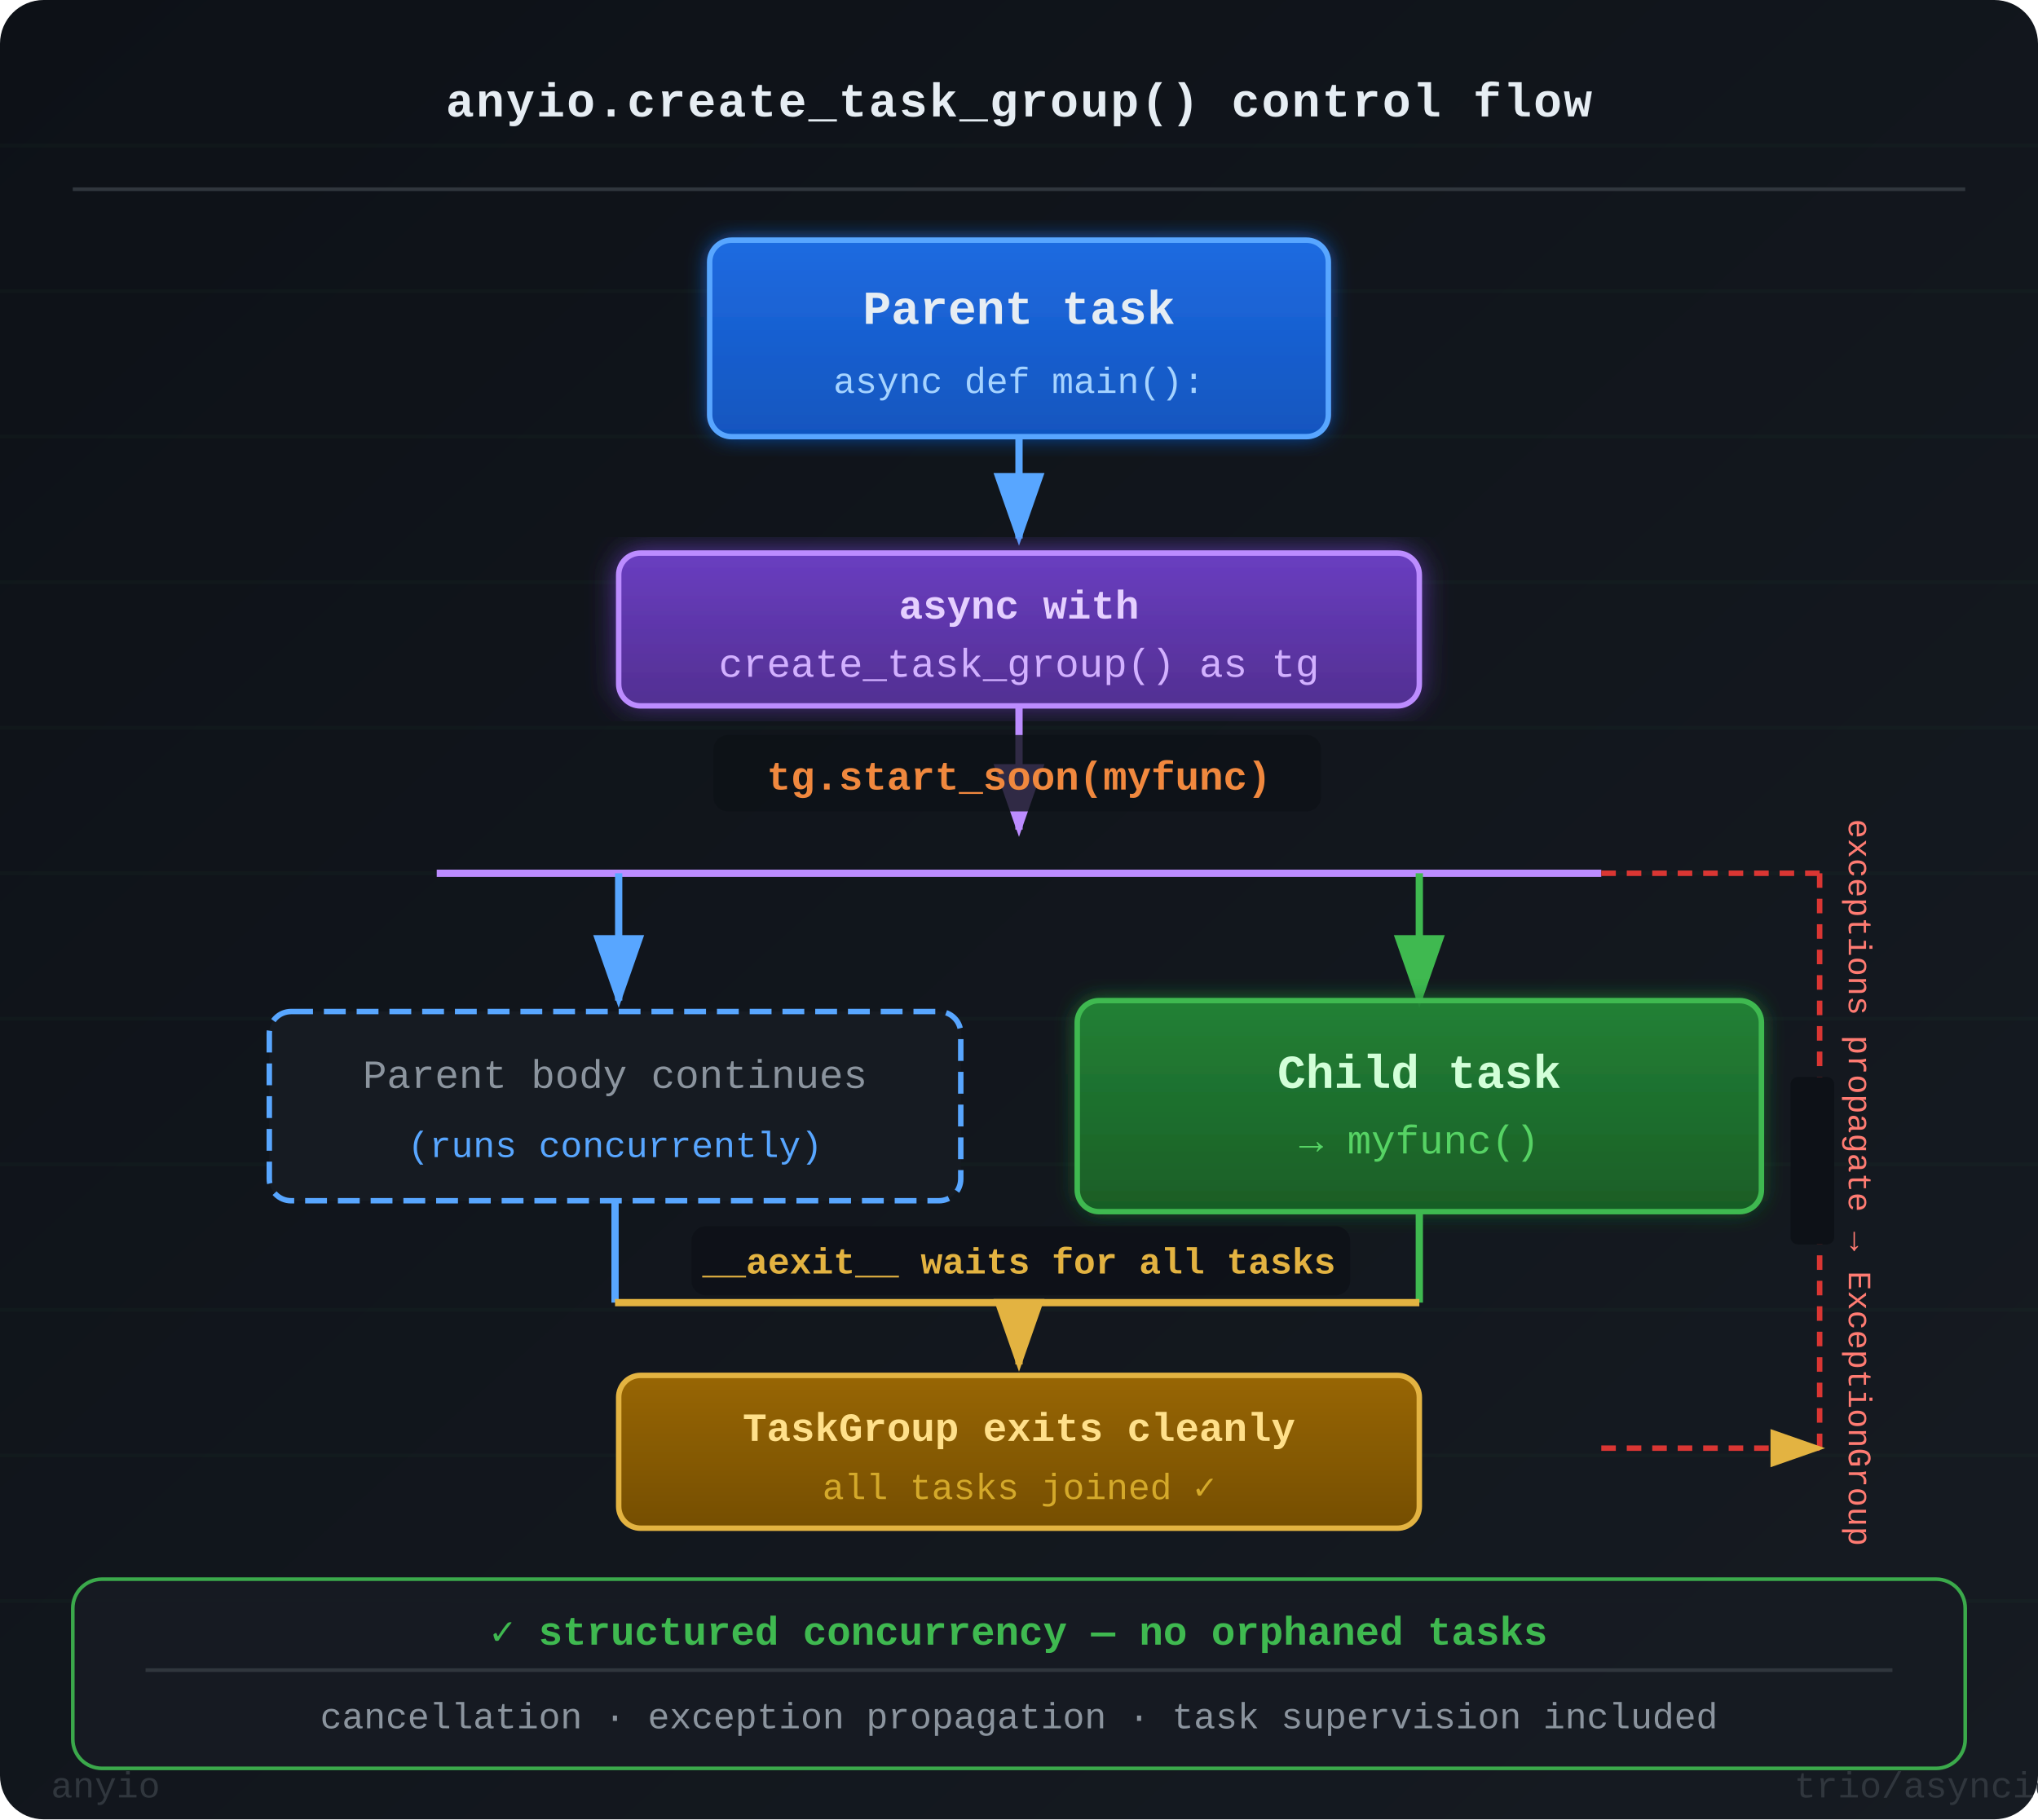
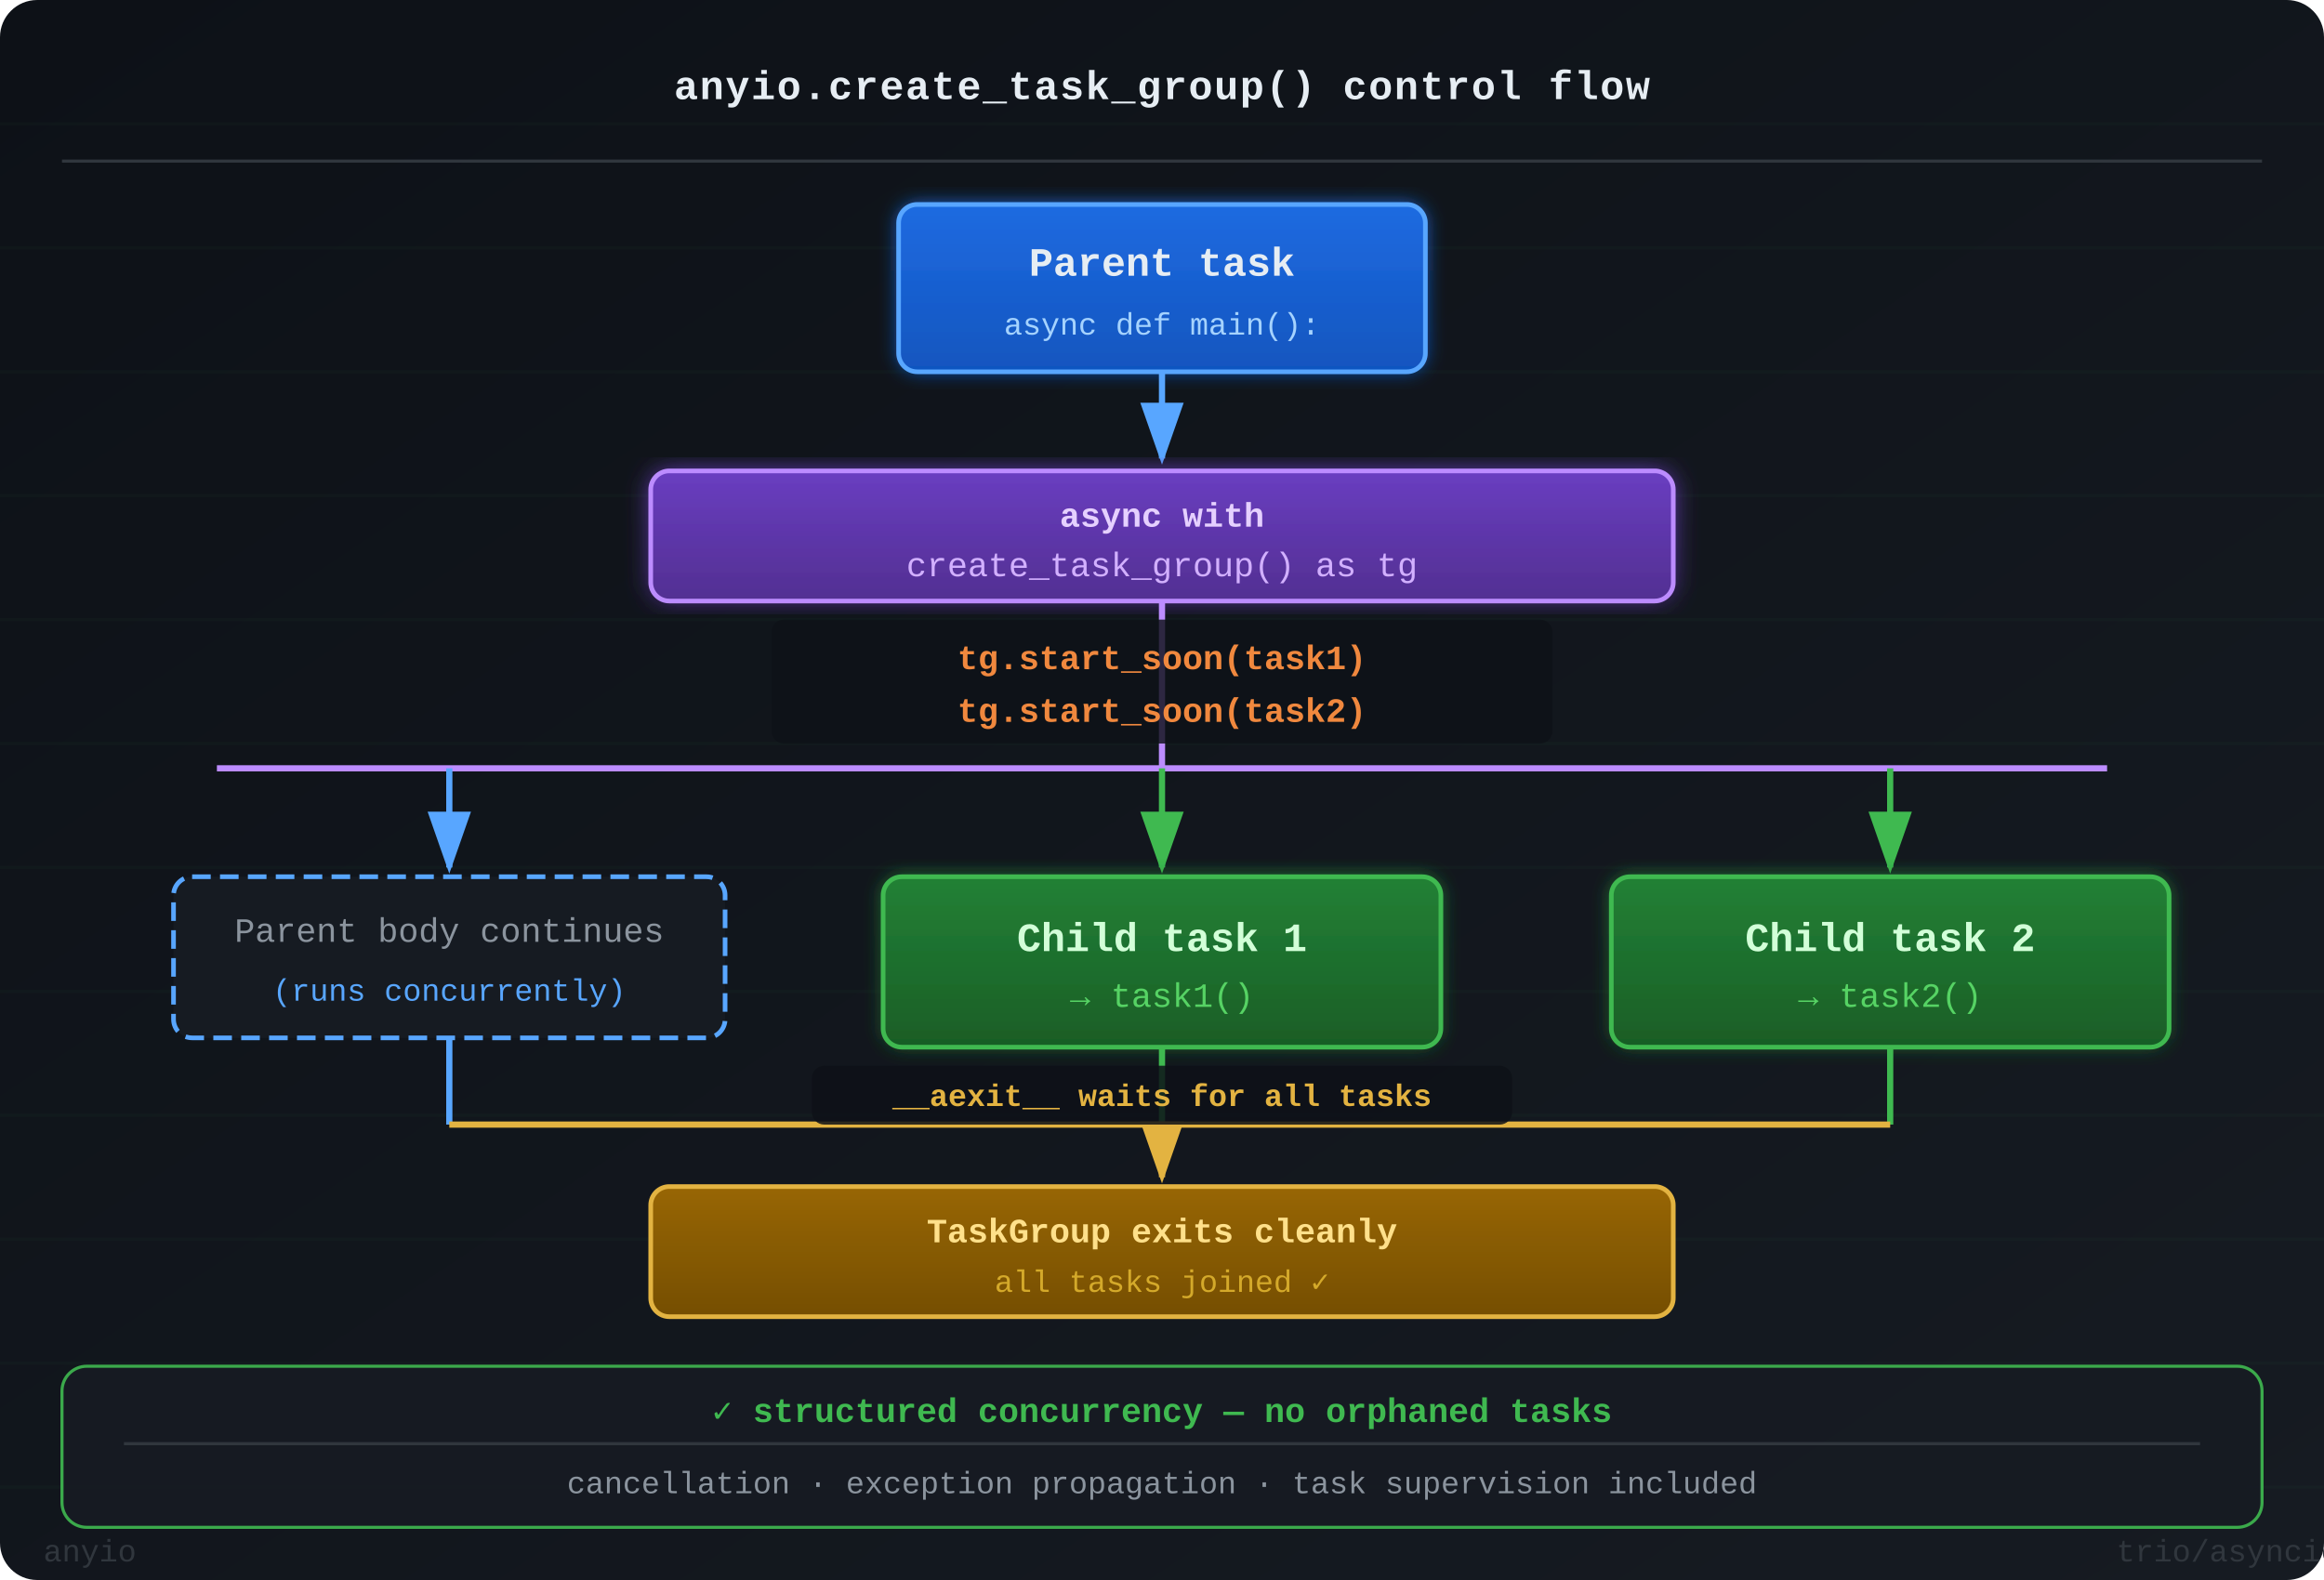
- <svg xmlns="http://www.w3.org/2000/svg" viewBox="0 0 560 500" width="560" height="500" font-family="'Courier New', monospace">
+ <svg xmlns="http://www.w3.org/2000/svg" viewBox="0 0 750 510" width="750" height="510" font-family="'Courier New', monospace">
  <defs>
    <linearGradient id="bgGrad" x1="0" y1="0" x2="1" y2="1">
      <stop offset="0%" stop-color="#0d1117" />
      <stop offset="100%" stop-color="#161b22" />
    </linearGradient>
    <linearGradient id="parentGrad" x1="0" y1="0" x2="0" y2="1">
      <stop offset="0%" stop-color="#1f6feb" />
      <stop offset="100%" stop-color="#1158c7" />
    </linearGradient>
    <linearGradient id="childGrad" x1="0" y1="0" x2="0" y2="1">
      <stop offset="0%" stop-color="#238636" />
      <stop offset="100%" stop-color="#196127" />
    </linearGradient>
    <linearGradient id="tgGrad" x1="0" y1="0" x2="0" y2="1">
      <stop offset="0%" stop-color="#6e40c9" />
      <stop offset="100%" stop-color="#553098" />
    </linearGradient>
    <linearGradient id="exitGrad" x1="0" y1="0" x2="0" y2="1">
      <stop offset="0%" stop-color="#9e6a03" />
      <stop offset="100%" stop-color="#7a5100" />
    </linearGradient>
    <filter id="blueGlow">
      <feGaussianBlur stdDeviation="3" result="blur" />
      <feComposite in="SourceGraphic" in2="blur" operator="over" />
    </filter>
    <filter id="greenGlow">
      <feGaussianBlur stdDeviation="3" result="blur" />
      <feComposite in="SourceGraphic" in2="blur" operator="over" />
    </filter>
    <filter id="purpleGlow">
      <feGaussianBlur stdDeviation="4" result="blur" />
      <feComposite in="SourceGraphic" in2="blur" operator="over" />
    </filter>
    <marker id="arrowBlue" markerWidth="10" markerHeight="7" refX="9" refY="3.5" orient="auto">
      <polygon points="0 0, 10 3.5, 0 7" fill="#58a6ff" />
    </marker>
    <marker id="arrowGreen" markerWidth="10" markerHeight="7" refX="9" refY="3.5" orient="auto">
      <polygon points="0 0, 10 3.5, 0 7" fill="#3fb950" />
    </marker>
    <marker id="arrowPurple" markerWidth="10" markerHeight="7" refX="9" refY="3.5" orient="auto">
      <polygon points="0 0, 10 3.5, 0 7" fill="#bc8cff" />
    </marker>
    <marker id="arrowGold" markerWidth="10" markerHeight="7" refX="9" refY="3.5" orient="auto">
      <polygon points="0 0, 10 3.5, 0 7" fill="#e3b341" />
    </marker>
-     <marker id="arrowGoldUp" markerWidth="10" markerHeight="7" refX="9" refY="3.5" orient="auto-start-reverse">
-       <polygon points="0 0, 10 3.5, 0 7" fill="#e3b341" />
-     </marker>
  </defs>
-   <rect width="560" height="500" fill="url(#bgGrad)" rx="12" />
+   <rect width="750" height="510" fill="url(#bgGrad)" rx="12" />
  <g opacity="0.035" stroke="#3fb950" stroke-width="1">
-     <line x1="0" y1="40" x2="560" y2="40" />
-     <line x1="0" y1="80" x2="560" y2="80" />
-     <line x1="0" y1="120" x2="560" y2="120" />
-     <line x1="0" y1="160" x2="560" y2="160" />
-     <line x1="0" y1="200" x2="560" y2="200" />
-     <line x1="0" y1="240" x2="560" y2="240" />
-     <line x1="0" y1="280" x2="560" y2="280" />
-     <line x1="0" y1="320" x2="560" y2="320" />
-     <line x1="0" y1="360" x2="560" y2="360" />
-     <line x1="0" y1="400" x2="560" y2="400" />
-     <line x1="0" y1="440" x2="560" y2="440" />
+     <line x1="0" y1="40" x2="750" y2="40" />
+     <line x1="0" y1="80" x2="750" y2="80" />
+     <line x1="0" y1="120" x2="750" y2="120" />
+     <line x1="0" y1="160" x2="750" y2="160" />
+     <line x1="0" y1="200" x2="750" y2="200" />
+     <line x1="0" y1="240" x2="750" y2="240" />
+     <line x1="0" y1="280" x2="750" y2="280" />
+     <line x1="0" y1="320" x2="750" y2="320" />
+     <line x1="0" y1="360" x2="750" y2="360" />
+     <line x1="0" y1="400" x2="750" y2="400" />
+     <line x1="0" y1="440" x2="750" y2="440" />
+     <line x1="0" y1="480" x2="750" y2="480" />
  </g>
-   <text x="280" y="32" text-anchor="middle" fill="#e6edf3" font-size="13" font-weight="700" font-family="'Courier New', monospace" letter-spacing="0.5">anyio.create_task_group() control flow</text>
-   <line x1="20" y1="52" x2="540" y2="52" stroke="#30363d" stroke-width="1" />
-   <rect x="195" y="66" width="170" height="54" rx="6" fill="url(#parentGrad)" filter="url(#blueGlow)" opacity="0.95" />
-   <rect x="195" y="66" width="170" height="54" rx="6" fill="none" stroke="#58a6ff" stroke-width="1.5" />
-   <text x="280" y="89" text-anchor="middle" fill="#e6edf3" font-size="13" font-weight="700" font-family="'Courier New', monospace">Parent task</text>
-   <text x="280" y="108" text-anchor="middle" fill="#a5d3ff" font-size="10" font-family="'Courier New', monospace">async def main():</text>
-   <line x1="280" y1="120" x2="280" y2="148" stroke="#58a6ff" stroke-width="2" marker-end="url(#arrowBlue)" />
-   <rect x="170" y="152" width="220" height="42" rx="6" fill="url(#tgGrad)" filter="url(#purpleGlow)" opacity="0.95" />
-   <rect x="170" y="152" width="220" height="42" rx="6" fill="none" stroke="#bc8cff" stroke-width="1.5" />
-   <text x="280" y="170" text-anchor="middle" fill="#e5d0ff" font-size="11" font-weight="700" font-family="'Courier New', monospace">async with</text>
-   <text x="280" y="186" text-anchor="middle" fill="#d2b0ff" font-size="11" font-family="'Courier New', monospace">create_task_group() as tg</text>
-   <line x1="280" y1="194" x2="280" y2="228" stroke="#bc8cff" stroke-width="2" marker-end="url(#arrowPurple)" />
-   <rect x="196" y="202" width="167" height="21" rx="4" fill="#0d1117" opacity="0.8" />
-   <text x="280" y="217" text-anchor="middle" fill="#f0883e" font-size="11" font-family="'Courier New', monospace" font-weight="600">tg.start_soon(myfunc)</text>
-   <line x1="120" y1="240" x2="440" y2="240" stroke="#bc8cff" stroke-width="2" />
-   <line x1="170" y1="240" x2="170" y2="275" stroke="#58a6ff" stroke-width="2" marker-end="url(#arrowBlue)" />
-   <line x1="390" y1="240" x2="390" y2="275" stroke="#3fb950" stroke-width="2" marker-end="url(#arrowGreen)" />
-   <rect x="74" y="278" width="190" height="52" rx="6" fill="#161b22" stroke="#58a6ff" stroke-width="1.5" stroke-dasharray="6,3" />
-   <text x="169" y="299" text-anchor="middle" fill="#8b949e" font-size="11" font-family="'Courier New', monospace">Parent body continues</text>
-   <text x="169" y="318" text-anchor="middle" fill="#58a6ff" font-size="10" font-family="'Courier New', monospace">(runs concurrently)</text>
-   <rect x="296" y="275" width="188" height="58" rx="6" fill="url(#childGrad)" filter="url(#greenGlow)" opacity="0.95" />
-   <rect x="296" y="275" width="188" height="58" rx="6" fill="none" stroke="#3fb950" stroke-width="1.5" />
-   <text x="390" y="299" text-anchor="middle" fill="#d2ffd8" font-size="13" font-weight="700" font-family="'Courier New', monospace">Child task</text>
-   <text x="390" y="317" text-anchor="middle" fill="#56d364" font-size="11" font-family="'Courier New', monospace">→ myfunc()</text>
-   <line x1="169" y1="330" x2="169" y2="358" stroke="#58a6ff" stroke-width="2" />
-   <line x1="390" y1="333" x2="390" y2="358" stroke="#3fb950" stroke-width="2" />
-   <line x1="169" y1="358" x2="390" y2="358" stroke="#e3b341" stroke-width="2" />
-   <line x1="280" y1="358" x2="280" y2="375" stroke="#e3b341" stroke-width="2" marker-end="url(#arrowGold)" />
-   <rect x="190" y="337" width="181" height="19" rx="4" fill="#0d1117" opacity="0.85" />
-   <text x="280" y="350" text-anchor="middle" fill="#e3b341" font-size="10" font-family="'Courier New', monospace" font-weight="600">__aexit__ waits for all tasks</text>
-   <rect x="170" y="378" width="220" height="42" rx="6" fill="url(#exitGrad)" opacity="0.95" />
-   <rect x="170" y="378" width="220" height="42" rx="6" fill="none" stroke="#e3b341" stroke-width="1.5" />
-   <text x="280" y="396" text-anchor="middle" fill="#ffe08a" font-size="11" font-weight="700" font-family="'Courier New', monospace">TaskGroup exits cleanly</text>
-   <text x="280" y="412" text-anchor="middle" fill="#d4a92a" font-size="10" font-family="'Courier New', monospace">all tasks joined ✓</text>
-   <line x1="500" y1="240" x2="500" y2="398" stroke="#da3633" stroke-width="1.5" stroke-dasharray="4,3" />
-   <line x1="440" y1="240" x2="500" y2="240" stroke="#da3633" stroke-width="1.5" stroke-dasharray="4,3" />
-   <line x1="440" y1="398" x2="500" y2="398" stroke="#da3633" stroke-width="1.5" stroke-dasharray="4,3" marker-end="url(#arrowGold)" />
-   <rect x="492" y="296" width="12" height="46" rx="2" fill="#0d1117" />
-   <text x="508" y="325" text-anchor="middle" fill="#ff7b72" font-size="9" font-family="'Courier New', monospace" transform="rotate(90 508 325)">exceptions propagate → ExceptionGroup</text>
-   <rect x="20" y="434" width="520" height="52" rx="8" fill="#161b22" stroke="#3fb950" stroke-width="1" opacity="0.9" />
-   <text x="280" y="452" text-anchor="middle" fill="#3fb950" font-size="11" font-weight="700" font-family="'Courier New', monospace">✓ structured concurrency — no orphaned tasks</text>
-   <line x1="40" y1="459" x2="520" y2="459" stroke="#30363d" stroke-width="1" />
-   <text x="280" y="475" text-anchor="middle" fill="#8b949e" font-size="10" font-family="'Courier New', monospace">cancellation · exception propagation · task supervision included</text>
-   <text x="14" y="494" fill="#30363d" font-size="10" font-family="'Courier New', monospace">anyio</text>
-   <text x="493" y="494" fill="#30363d" font-size="10" font-family="'Courier New', monospace">trio/asyncio</text>
+   <text x="375" y="32" text-anchor="middle" fill="#e6edf3" font-size="13" font-weight="700" font-family="'Courier New', monospace" letter-spacing="0.5">anyio.create_task_group() control flow</text>
+   <line x1="20" y1="52" x2="730" y2="52" stroke="#30363d" stroke-width="1" />
+   <rect x="290" y="66" width="170" height="54" rx="6" fill="url(#parentGrad)" filter="url(#blueGlow)" opacity="0.95" />
+   <rect x="290" y="66" width="170" height="54" rx="6" fill="none" stroke="#58a6ff" stroke-width="1.5" />
+   <text x="375" y="89" text-anchor="middle" fill="#e6edf3" font-size="13" font-weight="700" font-family="'Courier New', monospace">Parent task</text>
+   <text x="375" y="108" text-anchor="middle" fill="#a5d3ff" font-size="10" font-family="'Courier New', monospace">async def main():</text>
+   <line x1="375" y1="120" x2="375" y2="148" stroke="#58a6ff" stroke-width="2" marker-end="url(#arrowBlue)" />
+   <rect x="210" y="152" width="330" height="42" rx="6" fill="url(#tgGrad)" filter="url(#purpleGlow)" opacity="0.95" />
+   <rect x="210" y="152" width="330" height="42" rx="6" fill="none" stroke="#bc8cff" stroke-width="1.5" />
+   <text x="375" y="170" text-anchor="middle" fill="#e5d0ff" font-size="11" font-weight="700" font-family="'Courier New', monospace">async with</text>
+   <text x="375" y="186" text-anchor="middle" fill="#d2b0ff" font-size="11" font-family="'Courier New', monospace">create_task_group() as tg</text>
+   <line x1="375" y1="194" x2="375" y2="248" stroke="#bc8cff" stroke-width="2" />
+   <rect x="249" y="200" width="252" height="40" rx="4" fill="#0d1117" opacity="0.82" />
+   <text x="375" y="216" text-anchor="middle" fill="#f0883e" font-size="11" font-family="'Courier New', monospace" font-weight="600">tg.start_soon(task1)</text>
+   <text x="375" y="233" text-anchor="middle" fill="#f0883e" font-size="11" font-family="'Courier New', monospace" font-weight="600">tg.start_soon(task2)</text>
+   <line x1="70" y1="248" x2="680" y2="248" stroke="#bc8cff" stroke-width="2" />
+   <line x1="145" y1="248" x2="145" y2="280" stroke="#58a6ff" stroke-width="2" marker-end="url(#arrowBlue)" />
+   <line x1="375" y1="248" x2="375" y2="280" stroke="#3fb950" stroke-width="2" marker-end="url(#arrowGreen)" />
+   <line x1="610" y1="248" x2="610" y2="280" stroke="#3fb950" stroke-width="2" marker-end="url(#arrowGreen)" />
+   <rect x="56" y="283" width="178" height="52" rx="6" fill="#161b22" stroke="#58a6ff" stroke-width="1.5" stroke-dasharray="6,3" />
+   <text x="145" y="304" text-anchor="middle" fill="#8b949e" font-size="11" font-family="'Courier New', monospace">Parent body continues</text>
+   <text x="145" y="323" text-anchor="middle" fill="#58a6ff" font-size="10" font-family="'Courier New', monospace">(runs concurrently)</text>
+   <rect x="285" y="283" width="180" height="55" rx="6" fill="url(#childGrad)" filter="url(#greenGlow)" opacity="0.95" />
+   <rect x="285" y="283" width="180" height="55" rx="6" fill="none" stroke="#3fb950" stroke-width="1.5" />
+   <text x="375" y="307" text-anchor="middle" fill="#d2ffd8" font-size="13" font-weight="700" font-family="'Courier New', monospace">Child task 1</text>
+   <text x="375" y="325" text-anchor="middle" fill="#56d364" font-size="11" font-family="'Courier New', monospace">→ task1()</text>
+   <rect x="520" y="283" width="180" height="55" rx="6" fill="url(#childGrad)" filter="url(#greenGlow)" opacity="0.95" />
+   <rect x="520" y="283" width="180" height="55" rx="6" fill="none" stroke="#3fb950" stroke-width="1.5" />
+   <text x="610" y="307" text-anchor="middle" fill="#d2ffd8" font-size="13" font-weight="700" font-family="'Courier New', monospace">Child task 2</text>
+   <text x="610" y="325" text-anchor="middle" fill="#56d364" font-size="11" font-family="'Courier New', monospace">→ task2()</text>
+   <line x1="145" y1="335" x2="145" y2="363" stroke="#58a6ff" stroke-width="2" />
+   <line x1="375" y1="338" x2="375" y2="363" stroke="#3fb950" stroke-width="2" />
+   <line x1="610" y1="338" x2="610" y2="363" stroke="#3fb950" stroke-width="2" />
+   <line x1="145" y1="363" x2="610" y2="363" stroke="#e3b341" stroke-width="2" />
+   <line x1="375" y1="363" x2="375" y2="380" stroke="#e3b341" stroke-width="2" marker-end="url(#arrowGold)" />
+   <rect x="262" y="344" width="226" height="19" rx="4" fill="#0d1117" opacity="0.85" />
+   <text x="375" y="357" text-anchor="middle" fill="#e3b341" font-size="10" font-family="'Courier New', monospace" font-weight="600">__aexit__ waits for all tasks</text>
+   <rect x="210" y="383" width="330" height="42" rx="6" fill="url(#exitGrad)" opacity="0.95" />
+   <rect x="210" y="383" width="330" height="42" rx="6" fill="none" stroke="#e3b341" stroke-width="1.5" />
+   <text x="375" y="401" text-anchor="middle" fill="#ffe08a" font-size="11" font-weight="700" font-family="'Courier New', monospace">TaskGroup exits cleanly</text>
+   <text x="375" y="417" text-anchor="middle" fill="#d4a92a" font-size="10" font-family="'Courier New', monospace">all tasks joined ✓</text>
+   <rect x="20" y="441" width="710" height="52" rx="8" fill="#161b22" stroke="#3fb950" stroke-width="1" opacity="0.9" />
+   <text x="375" y="459" text-anchor="middle" fill="#3fb950" font-size="11" font-weight="700" font-family="'Courier New', monospace">✓ structured concurrency — no orphaned tasks</text>
+   <line x1="40" y1="466" x2="710" y2="466" stroke="#30363d" stroke-width="1" />
+   <text x="375" y="482" text-anchor="middle" fill="#8b949e" font-size="10" font-family="'Courier New', monospace">cancellation · exception propagation · task supervision included</text>
+   <text x="14" y="504" fill="#30363d" font-size="10" font-family="'Courier New', monospace">anyio</text>
+   <text x="683" y="504" fill="#30363d" font-size="10" font-family="'Courier New', monospace">trio/asyncio</text>
</svg>
